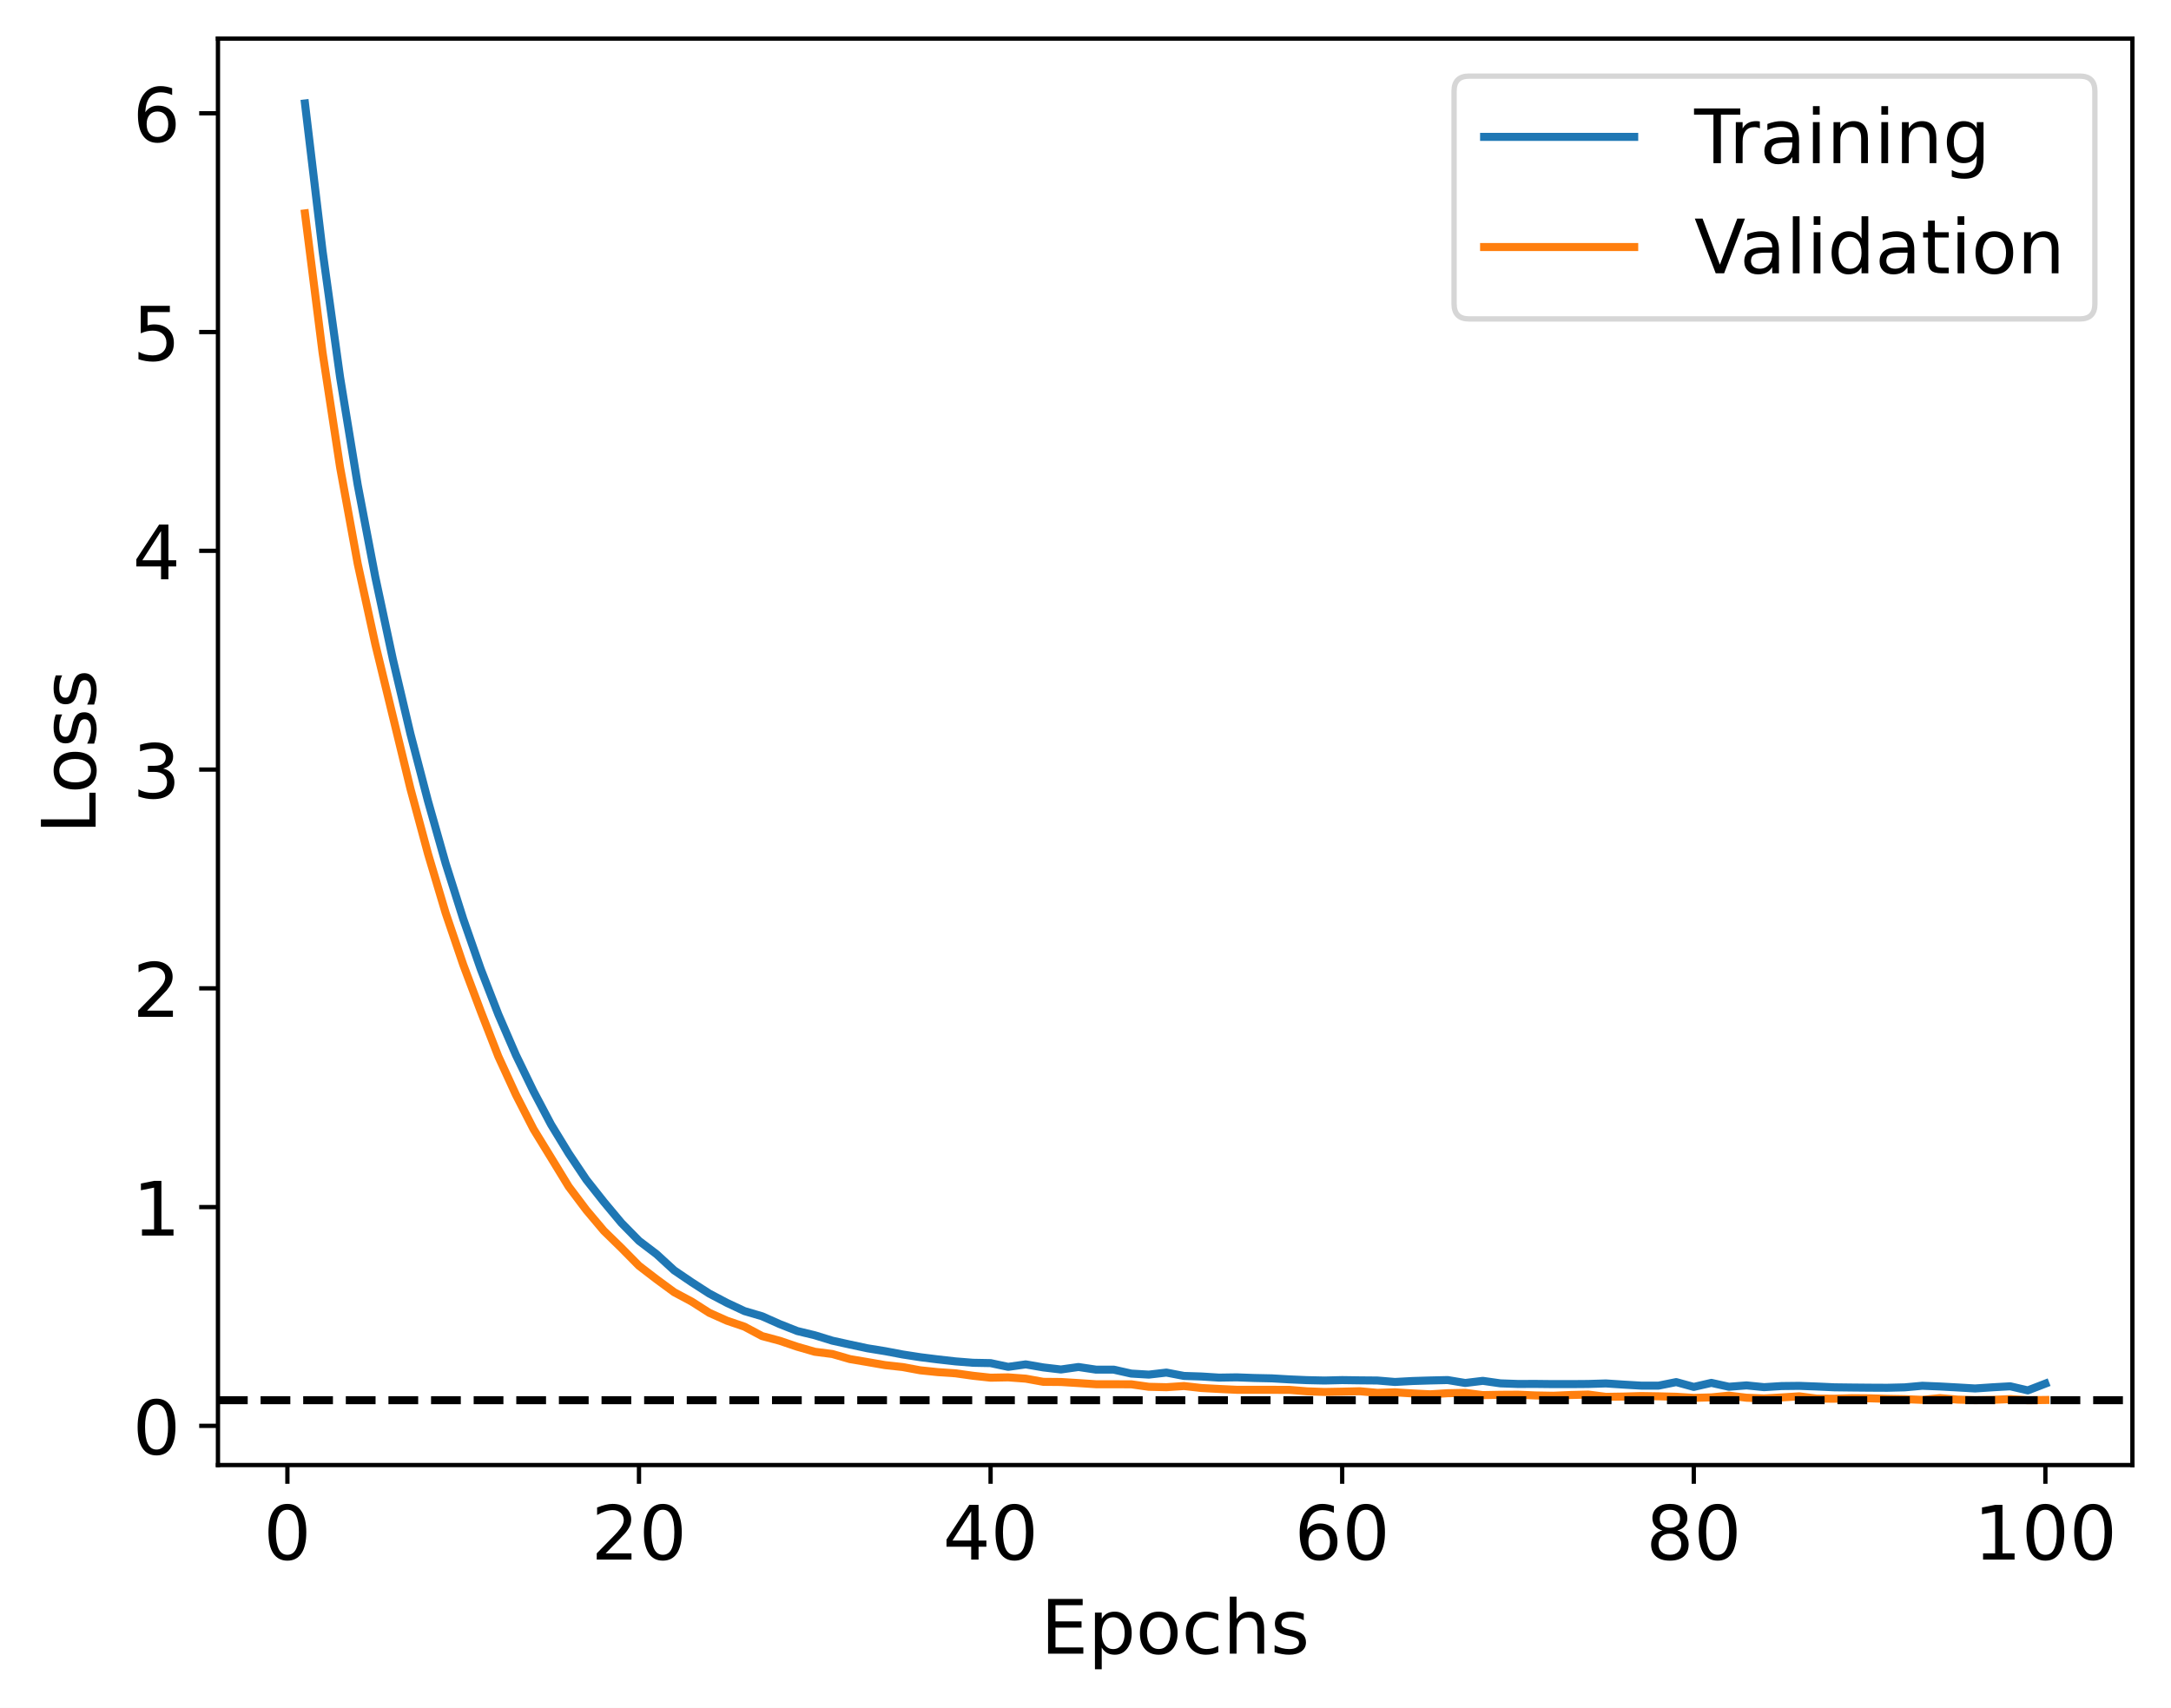
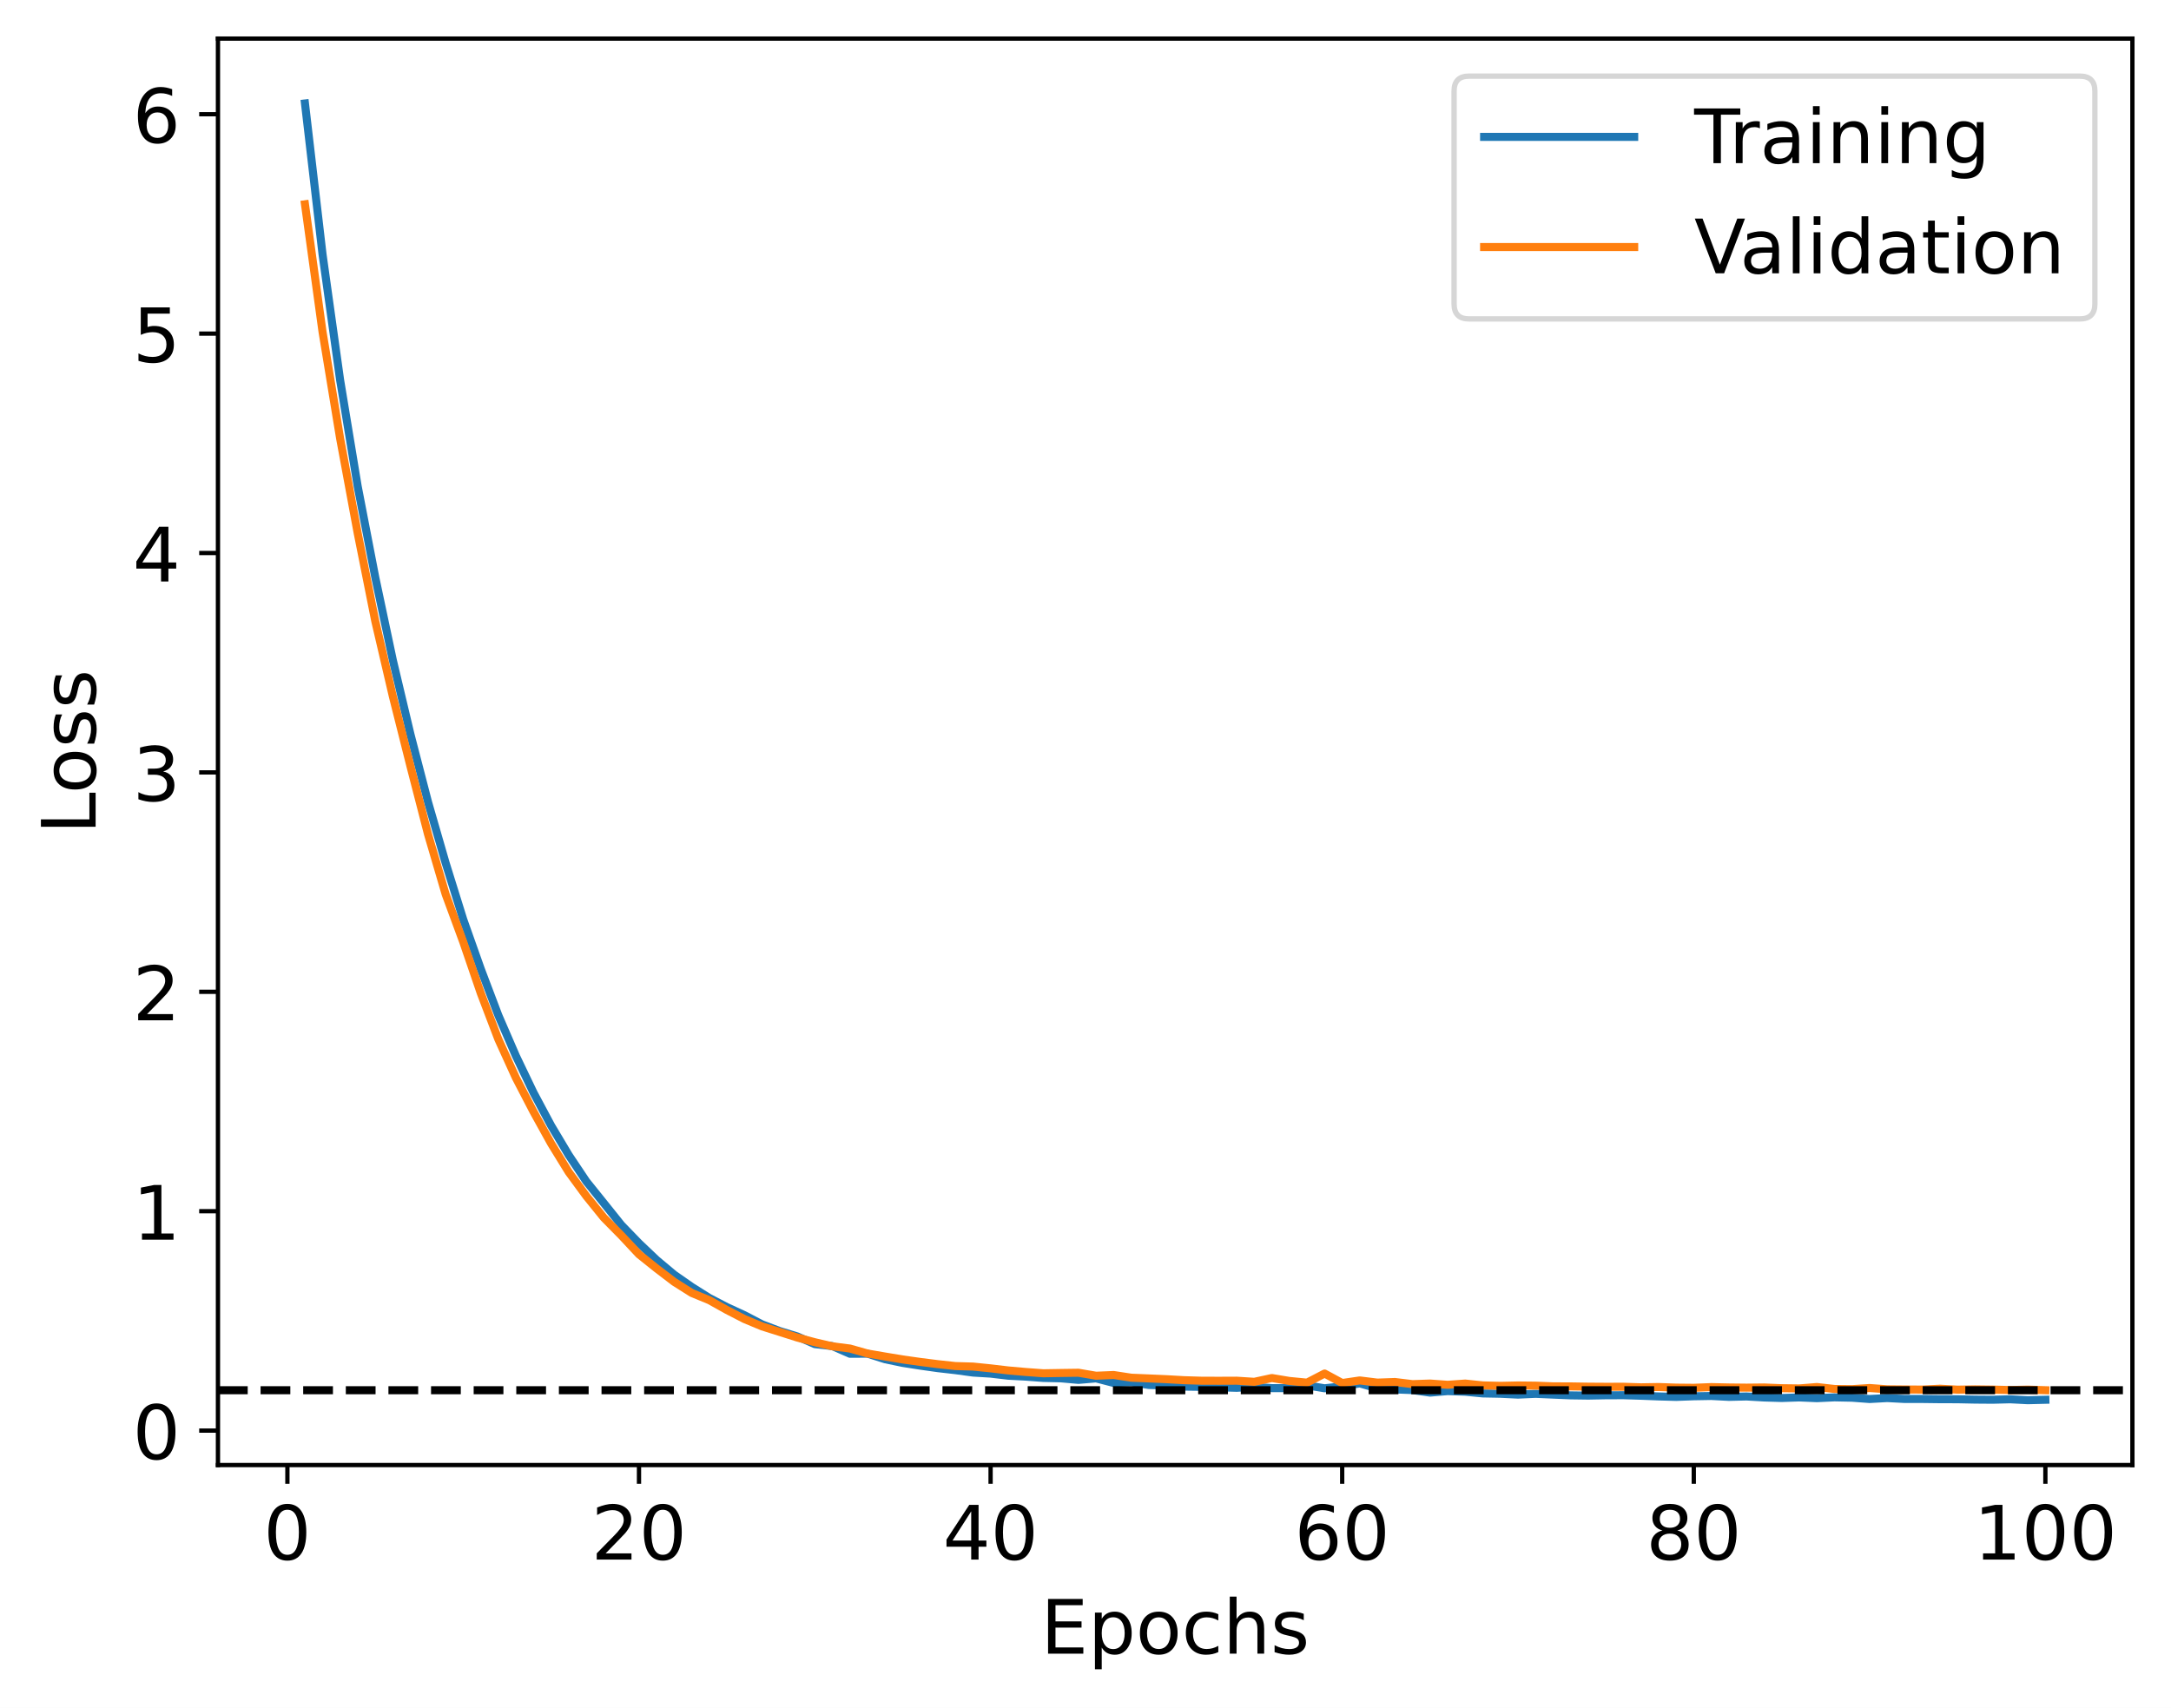
<svg xmlns="http://www.w3.org/2000/svg" xmlns:xlink="http://www.w3.org/1999/xlink" width="404.977pt" height="318.611pt" viewBox="0 0 404.977 318.611" version="1.1">
  <defs>
    <style type="text/css">*{stroke-linejoin: round; stroke-linecap: butt}</style>
  </defs>
  <g id="figure_1">
    <g id="patch_1">
      <path d="M 0 318.611  L 404.977 318.611  L 404.977 0  L 0 0  z " style="fill: #ffffff" />
    </g>
    <g id="axes_1">
      <g id="patch_2">
        <path d="M 40.657 273.312  L 397.777 273.312  L 397.777 7.2  L 40.657 7.2  z " style="fill: #ffffff" />
      </g>
      <g id="matplotlib.axis_1">
        <g id="xtick_1">
          <g id="line2d_1">
            <defs>
-               <path id="m333c4fe275" d="M 0 0  L 0 3.5  " style="stroke: #000000; stroke-width: 0.8" />
-             </defs>
-             <g>
-               <use xlink:href="#m333c4fe275" x="53.61" y="273.312" style="stroke: #000000; stroke-width: 0.8" />
+               <path id="mfe38827fba" d="M 0 0  L 0 3.5  " style="stroke: #000000; stroke-width: 0.8" />
+             </defs>
+             <g>
+               <use xlink:href="#mfe38827fba" x="53.61" y="273.312" style="stroke: #000000; stroke-width: 0.8" />
            </g>
          </g>
          <g id="text_1">
            <g transform="translate(49.15651 290.9498) scale(0.14 -0.14)">
              <defs>
                <path id="DejaVuSans-30" d="M 2034 4250  Q 1547 4250 1301 3770  Q 1056 3291 1056 2328  Q 1056 1369 1301 889  Q 1547 409 2034 409  Q 2525 409 2770 889  Q 3016 1369 3016 2328  Q 3016 3291 2770 3770  Q 2525 4250 2034 4250  z M 2034 4750  Q 2819 4750 3233 4129  Q 3647 3509 3647 2328  Q 3647 1150 3233 529  Q 2819 -91 2034 -91  Q 1250 -91 836 529  Q 422 1150 422 2328  Q 422 3509 836 4129  Q 1250 4750 2034 4750  z " transform="scale(0.015625)" />
              </defs>
              <use xlink:href="#DejaVuSans-30" />
            </g>
          </g>
        </g>
        <g id="xtick_2">
          <g id="line2d_2">
            <g>
-               <use xlink:href="#m333c4fe275" x="119.197" y="273.312" style="stroke: #000000; stroke-width: 0.8" />
+               <use xlink:href="#mfe38827fba" x="119.197" y="273.312" style="stroke: #000000; stroke-width: 0.8" />
            </g>
          </g>
          <g id="text_2">
            <g transform="translate(110.2895 290.9498) scale(0.14 -0.14)">
              <defs>
                <path id="DejaVuSans-32" d="M 1228 531  L 3431 531  L 3431 0  L 469 0  L 469 531  Q 828 903 1448 1529  Q 2069 2156 2228 2338  Q 2531 2678 2651 2914  Q 2772 3150 2772 3378  Q 2772 3750 2511 3984  Q 2250 4219 1831 4219  Q 1534 4219 1204 4116  Q 875 4013 500 3803  L 500 4441  Q 881 4594 1212 4672  Q 1544 4750 1819 4750  Q 2544 4750 2975 4387  Q 3406 4025 3406 3419  Q 3406 3131 3298 2873  Q 3191 2616 2906 2266  Q 2828 2175 2409 1742  Q 1991 1309 1228 531  z " transform="scale(0.015625)" />
              </defs>
              <use xlink:href="#DejaVuSans-32" />
              <use xlink:href="#DejaVuSans-30" x="63.623" />
            </g>
          </g>
        </g>
        <g id="xtick_3">
          <g id="line2d_3">
            <g>
-               <use xlink:href="#m333c4fe275" x="184.784" y="273.312" style="stroke: #000000; stroke-width: 0.8" />
+               <use xlink:href="#mfe38827fba" x="184.784" y="273.312" style="stroke: #000000; stroke-width: 0.8" />
            </g>
          </g>
          <g id="text_3">
            <g transform="translate(175.8763 290.9498) scale(0.14 -0.14)">
              <defs>
                <path id="DejaVuSans-34" d="M 2419 4116  L 825 1625  L 2419 1625  L 2419 4116  z M 2253 4666  L 3047 4666  L 3047 1625  L 3713 1625  L 3713 1100  L 3047 1100  L 3047 0  L 2419 0  L 2419 1100  L 313 1100  L 313 1709  L 2253 4666  z " transform="scale(0.015625)" />
              </defs>
              <use xlink:href="#DejaVuSans-34" />
              <use xlink:href="#DejaVuSans-30" x="63.623" />
            </g>
          </g>
        </g>
        <g id="xtick_4">
          <g id="line2d_4">
            <g>
-               <use xlink:href="#m333c4fe275" x="250.371" y="273.312" style="stroke: #000000; stroke-width: 0.8" />
+               <use xlink:href="#mfe38827fba" x="250.371" y="273.312" style="stroke: #000000; stroke-width: 0.8" />
            </g>
          </g>
          <g id="text_4">
            <g transform="translate(241.4631 290.9498) scale(0.14 -0.14)">
              <defs>
                <path id="DejaVuSans-36" d="M 2113 2584  Q 1688 2584 1439 2293  Q 1191 2003 1191 1497  Q 1191 994 1439 701  Q 1688 409 2113 409  Q 2538 409 2786 701  Q 3034 994 3034 1497  Q 3034 2003 2786 2293  Q 2538 2584 2113 2584  z M 3366 4563  L 3366 3988  Q 3128 4100 2886 4159  Q 2644 4219 2406 4219  Q 1781 4219 1451 3797  Q 1122 3375 1075 2522  Q 1259 2794 1537 2939  Q 1816 3084 2150 3084  Q 2853 3084 3261 2657  Q 3669 2231 3669 1497  Q 3669 778 3244 343  Q 2819 -91 2113 -91  Q 1303 -91 875 529  Q 447 1150 447 2328  Q 447 3434 972 4092  Q 1497 4750 2381 4750  Q 2619 4750 2861 4703  Q 3103 4656 3366 4563  z " transform="scale(0.015625)" />
              </defs>
              <use xlink:href="#DejaVuSans-36" />
              <use xlink:href="#DejaVuSans-30" x="63.623" />
            </g>
          </g>
        </g>
        <g id="xtick_5">
          <g id="line2d_5">
            <g>
-               <use xlink:href="#m333c4fe275" x="315.957" y="273.312" style="stroke: #000000; stroke-width: 0.8" />
+               <use xlink:href="#mfe38827fba" x="315.957" y="273.312" style="stroke: #000000; stroke-width: 0.8" />
            </g>
          </g>
          <g id="text_5">
            <g transform="translate(307.0499 290.9498) scale(0.14 -0.14)">
              <defs>
                <path id="DejaVuSans-38" d="M 2034 2216  Q 1584 2216 1326 1975  Q 1069 1734 1069 1313  Q 1069 891 1326 650  Q 1584 409 2034 409  Q 2484 409 2743 651  Q 3003 894 3003 1313  Q 3003 1734 2745 1975  Q 2488 2216 2034 2216  z M 1403 2484  Q 997 2584 770 2862  Q 544 3141 544 3541  Q 544 4100 942 4425  Q 1341 4750 2034 4750  Q 2731 4750 3128 4425  Q 3525 4100 3525 3541  Q 3525 3141 3298 2862  Q 3072 2584 2669 2484  Q 3125 2378 3379 2068  Q 3634 1759 3634 1313  Q 3634 634 3220 271  Q 2806 -91 2034 -91  Q 1263 -91 848 271  Q 434 634 434 1313  Q 434 1759 690 2068  Q 947 2378 1403 2484  z M 1172 3481  Q 1172 3119 1398 2916  Q 1625 2713 2034 2713  Q 2441 2713 2670 2916  Q 2900 3119 2900 3481  Q 2900 3844 2670 4047  Q 2441 4250 2034 4250  Q 1625 4250 1398 4047  Q 1172 3844 1172 3481  z " transform="scale(0.015625)" />
              </defs>
              <use xlink:href="#DejaVuSans-38" />
              <use xlink:href="#DejaVuSans-30" x="63.623" />
            </g>
          </g>
        </g>
        <g id="xtick_6">
          <g id="line2d_6">
            <g>
-               <use xlink:href="#m333c4fe275" x="381.544" y="273.312" style="stroke: #000000; stroke-width: 0.8" />
+               <use xlink:href="#mfe38827fba" x="381.544" y="273.312" style="stroke: #000000; stroke-width: 0.8" />
            </g>
          </g>
          <g id="text_6">
            <g transform="translate(368.1829 290.9498) scale(0.14 -0.14)">
              <defs>
                <path id="DejaVuSans-31" d="M 794 531  L 1825 531  L 1825 4091  L 703 3866  L 703 4441  L 1819 4666  L 2450 4666  L 2450 531  L 3481 531  L 3481 0  L 794 0  L 794 531  z " transform="scale(0.015625)" />
              </defs>
              <use xlink:href="#DejaVuSans-31" />
              <use xlink:href="#DejaVuSans-30" x="63.623" />
              <use xlink:href="#DejaVuSans-30" x="127.246" />
            </g>
          </g>
        </g>
        <g id="text_7">
          <g transform="translate(194.135 308.4992) scale(0.14 -0.14)">
            <defs>
              <path id="DejaVuSans-45" d="M 628 4666  L 3578 4666  L 3578 4134  L 1259 4134  L 1259 2753  L 3481 2753  L 3481 2222  L 1259 2222  L 1259 531  L 3634 531  L 3634 0  L 628 0  L 628 4666  z " transform="scale(0.015625)" />
              <path id="DejaVuSans-70" d="M 1159 525  L 1159 -1331  L 581 -1331  L 581 3500  L 1159 3500  L 1159 2969  Q 1341 3281 1617 3432  Q 1894 3584 2278 3584  Q 2916 3584 3314 3078  Q 3713 2572 3713 1747  Q 3713 922 3314 415  Q 2916 -91 2278 -91  Q 1894 -91 1617 61  Q 1341 213 1159 525  z M 3116 1747  Q 3116 2381 2855 2742  Q 2594 3103 2138 3103  Q 1681 3103 1420 2742  Q 1159 2381 1159 1747  Q 1159 1113 1420 752  Q 1681 391 2138 391  Q 2594 391 2855 752  Q 3116 1113 3116 1747  z " transform="scale(0.015625)" />
              <path id="DejaVuSans-6f" d="M 1959 3097  Q 1497 3097 1228 2736  Q 959 2375 959 1747  Q 959 1119 1226 758  Q 1494 397 1959 397  Q 2419 397 2687 759  Q 2956 1122 2956 1747  Q 2956 2369 2687 2733  Q 2419 3097 1959 3097  z M 1959 3584  Q 2709 3584 3137 3096  Q 3566 2609 3566 1747  Q 3566 888 3137 398  Q 2709 -91 1959 -91  Q 1206 -91 779 398  Q 353 888 353 1747  Q 353 2609 779 3096  Q 1206 3584 1959 3584  z " transform="scale(0.015625)" />
              <path id="DejaVuSans-63" d="M 3122 3366  L 3122 2828  Q 2878 2963 2633 3030  Q 2388 3097 2138 3097  Q 1578 3097 1268 2742  Q 959 2388 959 1747  Q 959 1106 1268 751  Q 1578 397 2138 397  Q 2388 397 2633 464  Q 2878 531 3122 666  L 3122 134  Q 2881 22 2623 -34  Q 2366 -91 2075 -91  Q 1284 -91 818 406  Q 353 903 353 1747  Q 353 2603 823 3093  Q 1294 3584 2113 3584  Q 2378 3584 2631 3529  Q 2884 3475 3122 3366  z " transform="scale(0.015625)" />
              <path id="DejaVuSans-68" d="M 3513 2113  L 3513 0  L 2938 0  L 2938 2094  Q 2938 2591 2744 2837  Q 2550 3084 2163 3084  Q 1697 3084 1428 2787  Q 1159 2491 1159 1978  L 1159 0  L 581 0  L 581 4863  L 1159 4863  L 1159 2956  Q 1366 3272 1645 3428  Q 1925 3584 2291 3584  Q 2894 3584 3203 3211  Q 3513 2838 3513 2113  z " transform="scale(0.015625)" />
              <path id="DejaVuSans-73" d="M 2834 3397  L 2834 2853  Q 2591 2978 2328 3040  Q 2066 3103 1784 3103  Q 1356 3103 1142 2972  Q 928 2841 928 2578  Q 928 2378 1081 2264  Q 1234 2150 1697 2047  L 1894 2003  Q 2506 1872 2764 1633  Q 3022 1394 3022 966  Q 3022 478 2636 193  Q 2250 -91 1575 -91  Q 1294 -91 989 -36  Q 684 19 347 128  L 347 722  Q 666 556 975 473  Q 1284 391 1588 391  Q 1994 391 2212 530  Q 2431 669 2431 922  Q 2431 1156 2273 1281  Q 2116 1406 1581 1522  L 1381 1569  Q 847 1681 609 1914  Q 372 2147 372 2553  Q 372 3047 722 3315  Q 1072 3584 1716 3584  Q 2034 3584 2315 3537  Q 2597 3491 2834 3397  z " transform="scale(0.015625)" />
            </defs>
            <use xlink:href="#DejaVuSans-45" />
            <use xlink:href="#DejaVuSans-70" x="63.184" />
            <use xlink:href="#DejaVuSans-6f" x="126.66" />
            <use xlink:href="#DejaVuSans-63" x="187.842" />
            <use xlink:href="#DejaVuSans-68" x="242.822" />
            <use xlink:href="#DejaVuSans-73" x="306.201" />
          </g>
        </g>
      </g>
      <g id="matplotlib.axis_2">
        <g id="ytick_1">
          <g id="line2d_7">
            <defs>
-               <path id="mefab76503d" d="M 0 0  L -3.5 0  " style="stroke: #000000; stroke-width: 0.8" />
-             </defs>
-             <g>
-               <use xlink:href="#mefab76503d" x="40.657" y="265.997" style="stroke: #000000; stroke-width: 0.8" />
+               <path id="ma60708271c" d="M 0 0  L -3.5 0  " style="stroke: #000000; stroke-width: 0.8" />
+             </defs>
+             <g>
+               <use xlink:href="#ma60708271c" x="40.657" y="266.884" style="stroke: #000000; stroke-width: 0.8" />
            </g>
          </g>
          <g id="text_8">
-             <g transform="translate(24.74938 271.3163) scale(0.14 -0.14)">
+             <g transform="translate(24.74938 272.203) scale(0.14 -0.14)">
              <use xlink:href="#DejaVuSans-30" />
            </g>
          </g>
        </g>
        <g id="ytick_2">
          <g id="line2d_8">
            <g>
-               <use xlink:href="#mefab76503d" x="40.657" y="225.187" style="stroke: #000000; stroke-width: 0.8" />
+               <use xlink:href="#ma60708271c" x="40.657" y="225.954" style="stroke: #000000; stroke-width: 0.8" />
            </g>
          </g>
          <g id="text_9">
-             <g transform="translate(24.74938 230.5058) scale(0.14 -0.14)">
+             <g transform="translate(24.74938 231.2728) scale(0.14 -0.14)">
              <use xlink:href="#DejaVuSans-31" />
            </g>
          </g>
        </g>
        <g id="ytick_3">
          <g id="line2d_9">
            <g>
-               <use xlink:href="#mefab76503d" x="40.657" y="184.376" style="stroke: #000000; stroke-width: 0.8" />
+               <use xlink:href="#ma60708271c" x="40.657" y="185.024" style="stroke: #000000; stroke-width: 0.8" />
            </g>
          </g>
          <g id="text_10">
-             <g transform="translate(24.74938 189.6953) scale(0.14 -0.14)">
+             <g transform="translate(24.74938 190.3427) scale(0.14 -0.14)">
              <use xlink:href="#DejaVuSans-32" />
            </g>
          </g>
        </g>
        <g id="ytick_4">
          <g id="line2d_10">
            <g>
-               <use xlink:href="#mefab76503d" x="40.657" y="143.566" style="stroke: #000000; stroke-width: 0.8" />
+               <use xlink:href="#ma60708271c" x="40.657" y="144.094" style="stroke: #000000; stroke-width: 0.8" />
            </g>
          </g>
          <g id="text_11">
-             <g transform="translate(24.74938 148.8848) scale(0.14 -0.14)">
+             <g transform="translate(24.74938 149.4125) scale(0.14 -0.14)">
              <defs>
                <path id="DejaVuSans-33" d="M 2597 2516  Q 3050 2419 3304 2112  Q 3559 1806 3559 1356  Q 3559 666 3084 287  Q 2609 -91 1734 -91  Q 1441 -91 1130 -33  Q 819 25 488 141  L 488 750  Q 750 597 1062 519  Q 1375 441 1716 441  Q 2309 441 2620 675  Q 2931 909 2931 1356  Q 2931 1769 2642 2001  Q 2353 2234 1838 2234  L 1294 2234  L 1294 2753  L 1863 2753  Q 2328 2753 2575 2939  Q 2822 3125 2822 3475  Q 2822 3834 2567 4026  Q 2313 4219 1838 4219  Q 1578 4219 1281 4162  Q 984 4106 628 3988  L 628 4550  Q 988 4650 1302 4700  Q 1616 4750 1894 4750  Q 2613 4750 3031 4423  Q 3450 4097 3450 3541  Q 3450 3153 3228 2886  Q 3006 2619 2597 2516  z " transform="scale(0.015625)" />
              </defs>
              <use xlink:href="#DejaVuSans-33" />
            </g>
          </g>
        </g>
        <g id="ytick_5">
          <g id="line2d_11">
            <g>
-               <use xlink:href="#mefab76503d" x="40.657" y="102.755" style="stroke: #000000; stroke-width: 0.8" />
+               <use xlink:href="#ma60708271c" x="40.657" y="103.163" style="stroke: #000000; stroke-width: 0.8" />
            </g>
          </g>
          <g id="text_12">
-             <g transform="translate(24.74938 108.0743) scale(0.14 -0.14)">
+             <g transform="translate(24.74938 108.4824) scale(0.14 -0.14)">
              <use xlink:href="#DejaVuSans-34" />
            </g>
          </g>
        </g>
        <g id="ytick_6">
          <g id="line2d_12">
            <g>
-               <use xlink:href="#mefab76503d" x="40.657" y="61.945" style="stroke: #000000; stroke-width: 0.8" />
+               <use xlink:href="#ma60708271c" x="40.657" y="62.233" style="stroke: #000000; stroke-width: 0.8" />
            </g>
          </g>
          <g id="text_13">
-             <g transform="translate(24.74938 67.2638) scale(0.14 -0.14)">
+             <g transform="translate(24.74938 67.5522) scale(0.14 -0.14)">
              <defs>
                <path id="DejaVuSans-35" d="M 691 4666  L 3169 4666  L 3169 4134  L 1269 4134  L 1269 2991  Q 1406 3038 1543 3061  Q 1681 3084 1819 3084  Q 2600 3084 3056 2656  Q 3513 2228 3513 1497  Q 3513 744 3044 326  Q 2575 -91 1722 -91  Q 1428 -91 1123 -41  Q 819 9 494 109  L 494 744  Q 775 591 1075 516  Q 1375 441 1709 441  Q 2250 441 2565 725  Q 2881 1009 2881 1497  Q 2881 1984 2565 2268  Q 2250 2553 1709 2553  Q 1456 2553 1204 2497  Q 953 2441 691 2322  L 691 4666  z " transform="scale(0.015625)" />
              </defs>
              <use xlink:href="#DejaVuSans-35" />
            </g>
          </g>
        </g>
        <g id="ytick_7">
          <g id="line2d_13">
            <g>
-               <use xlink:href="#mefab76503d" x="40.657" y="21.134" style="stroke: #000000; stroke-width: 0.8" />
+               <use xlink:href="#ma60708271c" x="40.657" y="21.303" style="stroke: #000000; stroke-width: 0.8" />
            </g>
          </g>
          <g id="text_14">
-             <g transform="translate(24.74938 26.45331) scale(0.14 -0.14)">
+             <g transform="translate(24.74938 26.62204) scale(0.14 -0.14)">
              <use xlink:href="#DejaVuSans-36" />
            </g>
          </g>
        </g>
        <g id="text_15">
          <g transform="translate(17.83781 155.6101) rotate(-90) scale(0.14 -0.14)">
            <defs>
              <path id="DejaVuSans-4c" d="M 628 4666  L 1259 4666  L 1259 531  L 3531 531  L 3531 0  L 628 0  L 628 4666  z " transform="scale(0.015625)" />
            </defs>
            <use xlink:href="#DejaVuSans-4c" />
            <use xlink:href="#DejaVuSans-6f" x="53.963" />
            <use xlink:href="#DejaVuSans-73" x="115.145" />
            <use xlink:href="#DejaVuSans-73" x="167.244" />
          </g>
        </g>
      </g>
      <g id="line2d_14">
-         <path d="M 56.89 19.296  L 60.169 46.796  L 63.448 70.441  L 66.728 90.474  L 70.007 107.644  L 73.286 122.995  L 76.566 136.914  L 79.845 149.471  L 83.124 161.053  L 86.404 171.413  L 89.683 180.8  L 92.962 189.249  L 96.242 196.826  L 99.521 203.586  L 102.8 209.796  L 106.08 215.169  L 109.359 220.061  L 112.638 224.211  L 115.918 228.14  L 119.197 231.483  L 122.476 233.975  L 125.756 236.989  L 129.035 239.213  L 132.314 241.325  L 135.594 243.052  L 138.873 244.59  L 142.152 245.554  L 145.432 247.011  L 148.711 248.307  L 151.99 249.1  L 155.27 250.11  L 158.549 250.832  L 161.828 251.533  L 165.108 252.065  L 168.387 252.685  L 171.666 253.193  L 174.946 253.603  L 178.225 253.972  L 181.504 254.234  L 184.784 254.296  L 188.063 254.994  L 191.342 254.531  L 194.622 255.1  L 197.901 255.485  L 201.181 255.022  L 204.46 255.513  L 207.739 255.513  L 211.019 256.248  L 214.298 256.442  L 217.577 256.062  L 220.857 256.687  L 224.136 256.793  L 227.415 257  L 230.695 256.951  L 233.974 257.072  L 237.253 257.141  L 240.533 257.331  L 243.812 257.473  L 247.091 257.544  L 250.371 257.464  L 253.65 257.513  L 256.929 257.541  L 260.209 257.812  L 263.488 257.635  L 266.767 257.533  L 270.047 257.457  L 273.326 258.001  L 276.605 257.604  L 279.885 258.07  L 283.164 258.186  L 286.443 258.176  L 289.723 258.212  L 293.002 258.212  L 296.281 258.187  L 299.561 258.086  L 302.84 258.303  L 306.119 258.495  L 309.399 258.495  L 312.678 257.836  L 315.957 258.736  L 319.237 257.981  L 322.516 258.706  L 325.795 258.452  L 329.075 258.782  L 332.354 258.576  L 335.633 258.539  L 338.913 258.661  L 342.192 258.81  L 345.471 258.85  L 348.751 258.88  L 352.03 258.897  L 355.309 258.817  L 358.589 258.521  L 361.868 258.655  L 365.147 258.835  L 368.427 259.026  L 371.706 258.806  L 374.985 258.621  L 378.265 259.384  L 381.544 258.122  " clip-path="url(#p6f2b691028)" style="fill: none; stroke: #1f77b4; stroke-width: 1.5; stroke-linecap: square" />
+         <path d="M 56.89 19.296  L 60.169 47.463  L 63.448 70.909  L 66.728 90.755  L 70.007 107.729  L 73.286 123.189  L 76.566 136.988  L 79.845 149.625  L 83.124 160.977  L 86.404 171.504  L 89.683 180.76  L 92.962 189.42  L 96.242 197.002  L 99.521 203.847  L 102.8 209.983  L 106.08 215.476  L 109.359 220.379  L 112.638 224.453  L 115.918 228.546  L 119.197 231.932  L 122.476 235.049  L 125.756 237.795  L 129.035 240.079  L 132.314 242.141  L 135.594 243.845  L 138.873 245.355  L 142.152 247.063  L 145.432 248.307  L 148.711 249.316  L 151.99 250.754  L 155.27 251.123  L 158.549 252.555  L 161.828 252.537  L 165.108 253.577  L 168.387 254.259  L 171.666 254.771  L 174.946 255.235  L 178.225 255.611  L 181.504 256.058  L 184.784 256.257  L 188.063 256.645  L 191.342 256.816  L 194.622 257.062  L 197.901 257.135  L 201.181 257.427  L 204.46 257.143  L 207.739 257.997  L 211.019 257.861  L 214.298 258.372  L 217.577 258.474  L 220.857 258.68  L 224.136 258.724  L 227.415 258.81  L 230.695 258.9  L 233.974 258.722  L 237.253 258.961  L 240.533 258.97  L 243.812 258.452  L 247.091 258.993  L 250.371 258.62  L 253.65 258.078  L 256.929 259.017  L 260.209 259.202  L 263.488 259.327  L 266.767 259.8  L 270.047 259.515  L 273.326 259.632  L 276.605 259.952  L 279.885 260.015  L 283.164 260.175  L 286.443 260.027  L 289.723 260.172  L 293.002 260.312  L 296.281 260.358  L 299.561 260.294  L 302.84 260.284  L 306.119 260.384  L 309.399 260.511  L 312.678 260.602  L 315.957 260.481  L 319.237 260.424  L 322.516 260.595  L 325.795 260.517  L 329.075 260.707  L 332.354 260.803  L 335.633 260.697  L 338.913 260.836  L 342.192 260.683  L 345.471 260.749  L 348.751 260.993  L 352.03 260.815  L 355.309 260.986  L 358.589 260.986  L 361.868 261.027  L 365.147 261.035  L 368.427 261.103  L 371.706 261.128  L 374.985 261.043  L 378.265 261.216  L 381.544 261.134  " clip-path="url(#p62d9bc7560)" style="fill: none; stroke: #1f77b4; stroke-width: 1.5; stroke-linecap: square" />
      </g>
      <g id="line2d_15">
-         <path d="M 56.89 39.81  L 60.169 65.77  L 63.448 87.223  L 66.728 105.182  L 70.007 120.171  L 73.286 133.656  L 76.566 147.143  L 79.845 159.293  L 83.124 170.305  L 86.404 179.948  L 89.683 188.668  L 92.962 197.087  L 96.242 204.236  L 99.521 210.642  L 102.8 215.985  L 106.08 221.357  L 109.359 225.718  L 112.638 229.612  L 115.918 232.811  L 119.197 236.138  L 122.476 238.656  L 125.756 241.068  L 129.035 242.821  L 132.314 244.914  L 135.594 246.38  L 138.873 247.498  L 142.152 249.248  L 145.432 250.124  L 148.711 251.235  L 151.99 252.179  L 155.27 252.598  L 158.549 253.547  L 161.828 254.101  L 165.108 254.671  L 168.387 255.032  L 171.666 255.64  L 174.946 255.978  L 178.225 256.198  L 181.504 256.657  L 184.784 257.015  L 188.063 256.954  L 191.342 257.196  L 194.622 257.789  L 197.901 257.818  L 201.181 258.02  L 204.46 258.238  L 207.739 258.243  L 211.019 258.249  L 214.298 258.714  L 217.577 258.791  L 220.857 258.574  L 224.136 258.942  L 227.415 259.118  L 230.695 259.273  L 233.974 259.275  L 237.253 259.279  L 240.533 259.29  L 243.812 259.56  L 247.091 259.681  L 250.371 259.62  L 253.65 259.543  L 256.929 259.841  L 260.209 259.743  L 263.488 259.951  L 266.767 260.115  L 270.047 259.909  L 273.326 259.843  L 276.605 260.266  L 279.885 260.203  L 283.164 260.184  L 286.443 260.326  L 289.723 260.385  L 293.002 260.244  L 296.281 260.159  L 299.561 260.59  L 302.84 260.536  L 306.119 260.438  L 309.399 260.49  L 312.678 260.573  L 315.957 260.778  L 319.237 260.688  L 322.516 260.363  L 325.795 260.753  L 329.075 260.878  L 332.354 260.698  L 335.633 260.491  L 338.913 260.921  L 342.192 260.941  L 345.471 260.836  L 348.751 260.862  L 352.03 260.959  L 355.309 261.018  L 358.589 261.155  L 361.868 260.823  L 365.147 261.105  L 368.427 261.202  L 371.706 261.153  L 374.985 261.011  L 378.265 261.216  L 381.544 261.175  " clip-path="url(#p6f2b691028)" style="fill: none; stroke: #ff7f0e; stroke-width: 1.5; stroke-linecap: square" />
+         <path d="M 56.89 38.108  L 60.169 61.929  L 63.448 81.811  L 66.728 99.486  L 70.007 115.896  L 73.286 129.935  L 76.566 142.947  L 79.845 155.645  L 83.124 166.808  L 86.404 175.709  L 89.683 185.284  L 92.962 193.886  L 96.242 201.089  L 99.521 207.399  L 102.8 213.322  L 106.08 218.647  L 109.359 223.117  L 112.638 227.172  L 115.918 230.496  L 119.197 234.004  L 122.476 236.628  L 125.756 239.133  L 129.035 241.206  L 132.314 242.56  L 135.594 244.39  L 138.873 246.078  L 142.152 247.445  L 145.432 248.48  L 148.711 249.519  L 151.99 250.397  L 155.27 251.162  L 158.549 251.576  L 161.828 252.504  L 165.108 253.067  L 168.387 253.611  L 171.666 254.075  L 174.946 254.491  L 178.225 254.845  L 181.504 254.939  L 184.784 255.273  L 188.063 255.66  L 191.342 255.95  L 194.622 256.191  L 197.901 256.136  L 201.181 256.091  L 204.46 256.65  L 207.739 256.512  L 211.019 257.016  L 214.298 257.153  L 217.577 257.293  L 220.857 257.48  L 224.136 257.579  L 227.415 257.589  L 230.695 257.575  L 233.974 257.784  L 237.253 257.077  L 240.533 257.622  L 243.812 257.94  L 247.091 256.24  L 250.371 258.011  L 253.65 257.527  L 256.929 257.933  L 260.209 257.817  L 263.488 258.218  L 266.767 258.107  L 270.047 258.339  L 273.326 258.109  L 276.605 258.453  L 279.885 258.536  L 283.164 258.466  L 286.443 258.501  L 289.723 258.63  L 293.002 258.639  L 296.281 258.691  L 299.561 258.712  L 302.84 258.706  L 306.119 258.81  L 309.399 258.755  L 312.678 258.867  L 315.957 258.898  L 319.237 258.769  L 322.516 258.839  L 325.795 258.873  L 329.075 258.838  L 332.354 258.976  L 335.633 259.018  L 338.913 258.753  L 342.192 259.119  L 345.471 259.153  L 348.751 258.939  L 352.03 259.18  L 355.309 259.212  L 358.589 259.236  L 361.868 259.071  L 365.147 259.247  L 368.427 259.194  L 371.706 259.235  L 374.985 259.315  L 378.265 259.239  L 381.544 259.349  " clip-path="url(#p62d9bc7560)" style="fill: none; stroke: #ff7f0e; stroke-width: 1.5; stroke-linecap: square" />
      </g>
      <g id="line2d_16">
-         <path d="M 40.657 261.216  L 397.777 261.216  " clip-path="url(#p6f2b691028)" style="fill: none; stroke-dasharray: 5.55,2.4; stroke-dashoffset: 0; stroke: #000000; stroke-width: 1.5" />
+         <path d="M 40.657 259.349  L 397.777 259.349  " clip-path="url(#p62d9bc7560)" style="fill: none; stroke-dasharray: 5.55,2.4; stroke-dashoffset: 0; stroke: #000000; stroke-width: 1.5" />
      </g>
      <g id="patch_3">
        <path d="M 40.657 273.312  L 40.657 7.2  " style="fill: none; stroke: #000000; stroke-width: 0.8; stroke-linejoin: miter; stroke-linecap: square" />
      </g>
      <g id="patch_4">
        <path d="M 397.777 273.312  L 397.777 7.2  " style="fill: none; stroke: #000000; stroke-width: 0.8; stroke-linejoin: miter; stroke-linecap: square" />
      </g>
      <g id="patch_5">
        <path d="M 40.657 273.312  L 397.777 273.312  " style="fill: none; stroke: #000000; stroke-width: 0.8; stroke-linejoin: miter; stroke-linecap: square" />
      </g>
      <g id="patch_6">
        <path d="M 40.657 7.2  L 397.777 7.2  " style="fill: none; stroke: #000000; stroke-width: 0.8; stroke-linejoin: miter; stroke-linecap: square" />
      </g>
      <g id="legend_1">
        <g id="patch_7">
          <path d="M 274.043 59.499  L 387.977 59.499  Q 390.777 59.499 390.777 56.699  L 390.777 17  Q 390.777 14.2 387.977 14.2  L 274.043 14.2  Q 271.243 14.2 271.243 17  L 271.243 56.699  Q 271.243 59.499 274.043 59.499  z " style="fill: #ffffff; opacity: 0.8; stroke: #cccccc; stroke-linejoin: miter" />
        </g>
        <g id="line2d_17">
          <path d="M 276.843 25.538  L 290.843 25.538  L 304.843 25.538  " style="fill: none; stroke: #1f77b4; stroke-width: 1.5; stroke-linecap: square" />
        </g>
        <g id="text_16">
          <g transform="translate(316.0431 30.43781) scale(0.14 -0.14)">
            <defs>
              <path id="DejaVuSans-54" d="M -19 4666  L 3928 4666  L 3928 4134  L 2272 4134  L 2272 0  L 1638 0  L 1638 4134  L -19 4134  L -19 4666  z " transform="scale(0.015625)" />
              <path id="DejaVuSans-72" d="M 2631 2963  Q 2534 3019 2420 3045  Q 2306 3072 2169 3072  Q 1681 3072 1420 2755  Q 1159 2438 1159 1844  L 1159 0  L 581 0  L 581 3500  L 1159 3500  L 1159 2956  Q 1341 3275 1631 3429  Q 1922 3584 2338 3584  Q 2397 3584 2469 3576  Q 2541 3569 2628 3553  L 2631 2963  z " transform="scale(0.015625)" />
              <path id="DejaVuSans-61" d="M 2194 1759  Q 1497 1759 1228 1600  Q 959 1441 959 1056  Q 959 750 1161 570  Q 1363 391 1709 391  Q 2188 391 2477 730  Q 2766 1069 2766 1631  L 2766 1759  L 2194 1759  z M 3341 1997  L 3341 0  L 2766 0  L 2766 531  Q 2569 213 2275 61  Q 1981 -91 1556 -91  Q 1019 -91 701 211  Q 384 513 384 1019  Q 384 1609 779 1909  Q 1175 2209 1959 2209  L 2766 2209  L 2766 2266  Q 2766 2663 2505 2880  Q 2244 3097 1772 3097  Q 1472 3097 1187 3025  Q 903 2953 641 2809  L 641 3341  Q 956 3463 1253 3523  Q 1550 3584 1831 3584  Q 2591 3584 2966 3190  Q 3341 2797 3341 1997  z " transform="scale(0.015625)" />
              <path id="DejaVuSans-69" d="M 603 3500  L 1178 3500  L 1178 0  L 603 0  L 603 3500  z M 603 4863  L 1178 4863  L 1178 4134  L 603 4134  L 603 4863  z " transform="scale(0.015625)" />
              <path id="DejaVuSans-6e" d="M 3513 2113  L 3513 0  L 2938 0  L 2938 2094  Q 2938 2591 2744 2837  Q 2550 3084 2163 3084  Q 1697 3084 1428 2787  Q 1159 2491 1159 1978  L 1159 0  L 581 0  L 581 3500  L 1159 3500  L 1159 2956  Q 1366 3272 1645 3428  Q 1925 3584 2291 3584  Q 2894 3584 3203 3211  Q 3513 2838 3513 2113  z " transform="scale(0.015625)" />
              <path id="DejaVuSans-67" d="M 2906 1791  Q 2906 2416 2648 2759  Q 2391 3103 1925 3103  Q 1463 3103 1205 2759  Q 947 2416 947 1791  Q 947 1169 1205 825  Q 1463 481 1925 481  Q 2391 481 2648 825  Q 2906 1169 2906 1791  z M 3481 434  Q 3481 -459 3084 -895  Q 2688 -1331 1869 -1331  Q 1566 -1331 1297 -1286  Q 1028 -1241 775 -1147  L 775 -588  Q 1028 -725 1275 -790  Q 1522 -856 1778 -856  Q 2344 -856 2625 -561  Q 2906 -266 2906 331  L 2906 616  Q 2728 306 2450 153  Q 2172 0 1784 0  Q 1141 0 747 490  Q 353 981 353 1791  Q 353 2603 747 3093  Q 1141 3584 1784 3584  Q 2172 3584 2450 3431  Q 2728 3278 2906 2969  L 2906 3500  L 3481 3500  L 3481 434  z " transform="scale(0.015625)" />
            </defs>
            <use xlink:href="#DejaVuSans-54" />
            <use xlink:href="#DejaVuSans-72" x="46.334" />
            <use xlink:href="#DejaVuSans-61" x="87.447" />
            <use xlink:href="#DejaVuSans-69" x="148.727" />
            <use xlink:href="#DejaVuSans-6e" x="176.51" />
            <use xlink:href="#DejaVuSans-69" x="239.889" />
            <use xlink:href="#DejaVuSans-6e" x="267.672" />
            <use xlink:href="#DejaVuSans-67" x="331.051" />
          </g>
        </g>
        <g id="line2d_18">
          <path d="M 276.843 46.087  L 290.843 46.087  L 304.843 46.087  " style="fill: none; stroke: #ff7f0e; stroke-width: 1.5; stroke-linecap: square" />
        </g>
        <g id="text_17">
          <g transform="translate(316.0431 50.98719) scale(0.14 -0.14)">
            <defs>
              <path id="DejaVuSans-56" d="M 1831 0  L 50 4666  L 709 4666  L 2188 738  L 3669 4666  L 4325 4666  L 2547 0  L 1831 0  z " transform="scale(0.015625)" />
              <path id="DejaVuSans-6c" d="M 603 4863  L 1178 4863  L 1178 0  L 603 0  L 603 4863  z " transform="scale(0.015625)" />
              <path id="DejaVuSans-64" d="M 2906 2969  L 2906 4863  L 3481 4863  L 3481 0  L 2906 0  L 2906 525  Q 2725 213 2448 61  Q 2172 -91 1784 -91  Q 1150 -91 751 415  Q 353 922 353 1747  Q 353 2572 751 3078  Q 1150 3584 1784 3584  Q 2172 3584 2448 3432  Q 2725 3281 2906 2969  z M 947 1747  Q 947 1113 1208 752  Q 1469 391 1925 391  Q 2381 391 2643 752  Q 2906 1113 2906 1747  Q 2906 2381 2643 2742  Q 2381 3103 1925 3103  Q 1469 3103 1208 2742  Q 947 2381 947 1747  z " transform="scale(0.015625)" />
              <path id="DejaVuSans-74" d="M 1172 4494  L 1172 3500  L 2356 3500  L 2356 3053  L 1172 3053  L 1172 1153  Q 1172 725 1289 603  Q 1406 481 1766 481  L 2356 481  L 2356 0  L 1766 0  Q 1100 0 847 248  Q 594 497 594 1153  L 594 3053  L 172 3053  L 172 3500  L 594 3500  L 594 4494  L 1172 4494  z " transform="scale(0.015625)" />
            </defs>
            <use xlink:href="#DejaVuSans-56" />
            <use xlink:href="#DejaVuSans-61" x="60.658" />
            <use xlink:href="#DejaVuSans-6c" x="121.938" />
            <use xlink:href="#DejaVuSans-69" x="149.721" />
            <use xlink:href="#DejaVuSans-64" x="177.504" />
            <use xlink:href="#DejaVuSans-61" x="240.98" />
            <use xlink:href="#DejaVuSans-74" x="302.26" />
            <use xlink:href="#DejaVuSans-69" x="341.469" />
            <use xlink:href="#DejaVuSans-6f" x="369.252" />
            <use xlink:href="#DejaVuSans-6e" x="430.434" />
          </g>
        </g>
      </g>
    </g>
  </g>
  <defs>
-     <clipPath id="p6f2b691028">
+     <clipPath id="p62d9bc7560">
      <rect x="40.657" y="7.2" width="357.12" height="266.112" />
    </clipPath>
  </defs>
</svg>
